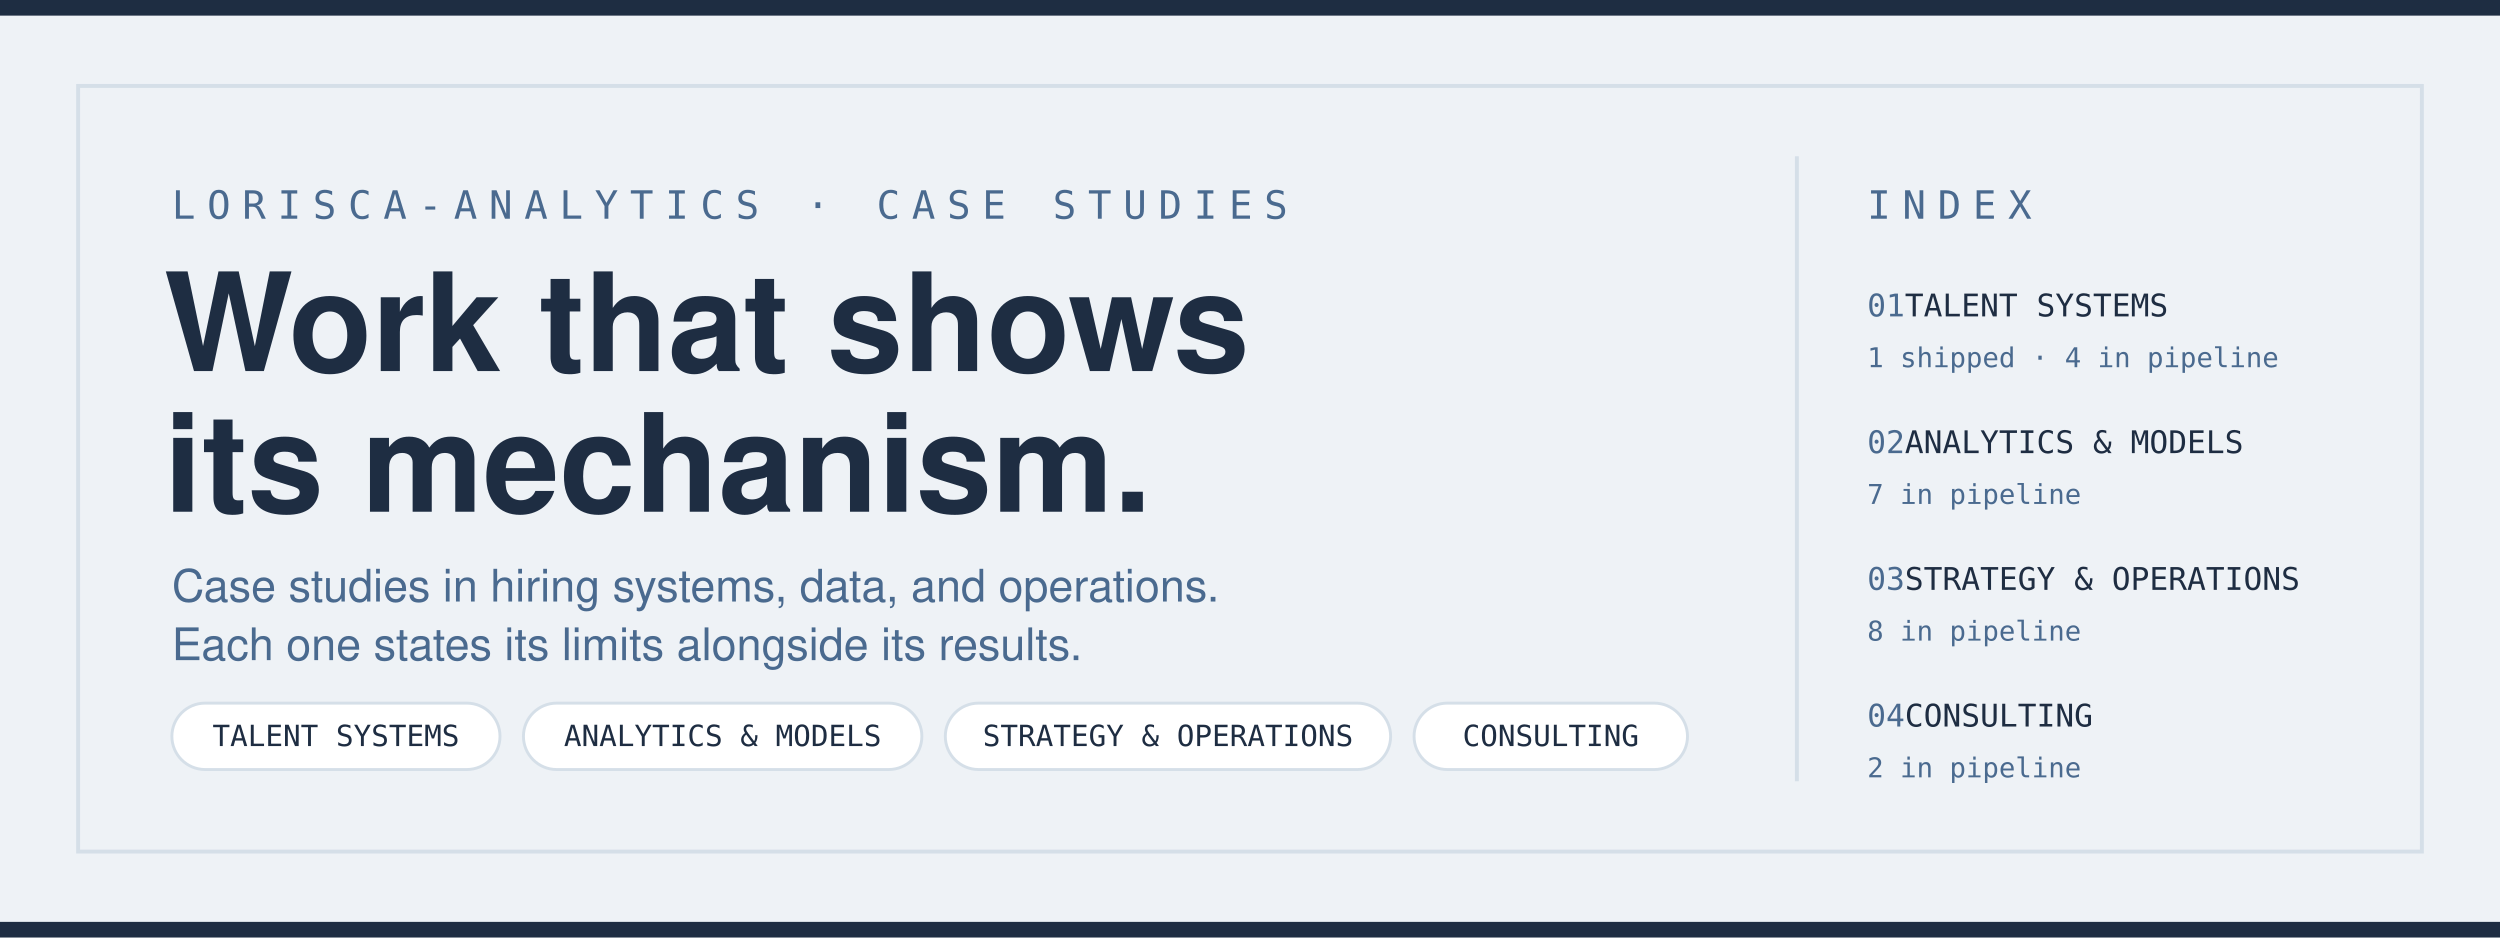
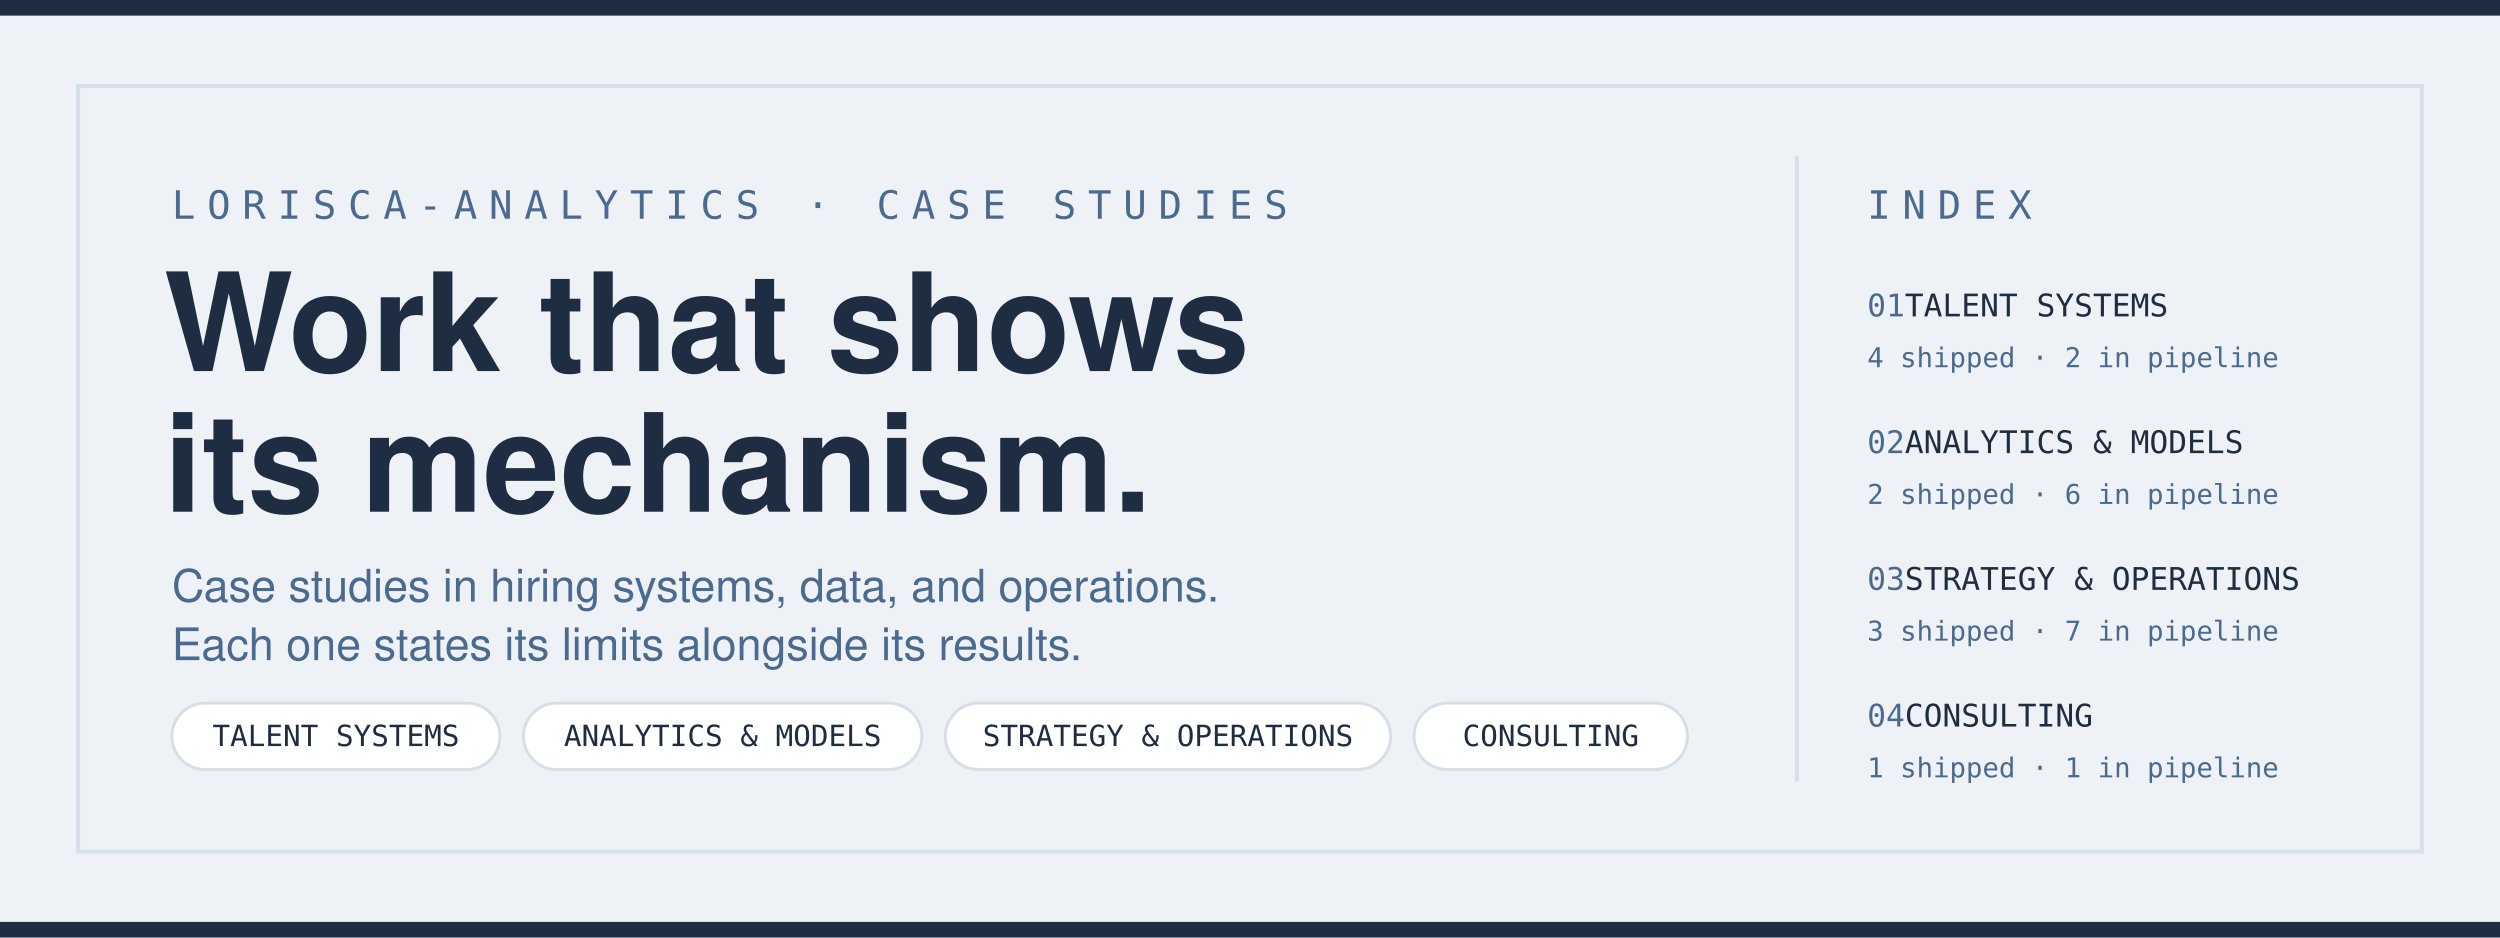
<svg xmlns="http://www.w3.org/2000/svg" width="1280" height="480" viewBox="0 0 1280 480" role="img" aria-label="Analytics Work — Work that shows its mechanism.">
  <rect width="1280" height="480" fill="#eef2f6" />
  <rect y="0" width="1280" height="8" fill="#1e2d42" />
  <rect y="472" width="1280" height="8" fill="#1e2d42" />
  <rect x="40" y="44" width="1200" height="392" fill="none" stroke="#d5dfe8" stroke-width="2" />
  <text x="88" y="112" font-family="ui-monospace, 'SF Mono', Menlo, Consolas, monospace" font-size="20" letter-spacing="6" fill="#4a6a8f">LORISCA-ANALYTICS · CASE STUDIES</text>
  <text x="84" y="190" font-family="-apple-system, 'Segoe UI', Helvetica, Arial, sans-serif" font-weight="800" font-size="70" fill="#1e2d42">Work that shows</text>
  <text x="84" y="262" font-family="-apple-system, 'Segoe UI', Helvetica, Arial, sans-serif" font-weight="800" font-size="70" fill="#1e2d42">its mechanism.</text>
  <text x="88" y="308" font-family="-apple-system, 'Segoe UI', Helvetica, Arial, sans-serif" font-size="23" fill="#4a6a8f">Case studies in hiring systems, data, and operations.</text>
  <text x="88" y="338" font-family="-apple-system, 'Segoe UI', Helvetica, Arial, sans-serif" font-size="23" fill="#4a6a8f">Each one states its limits alongside its results.</text>
  <g font-family="ui-monospace, 'SF Mono', Menlo, Consolas, monospace" font-size="15" fill="#1e2d42">
    <rect x="88" y="360" width="168" height="34" rx="17" fill="#ffffff" stroke="#d5dfe8" stroke-width="1.5" />
    <text x="172" y="382" text-anchor="middle">TALENT SYSTEMS</text>
    <rect x="268" y="360" width="204" height="34" rx="17" fill="#ffffff" stroke="#d5dfe8" stroke-width="1.5" />
    <text x="370" y="382" text-anchor="middle">ANALYTICS &amp; MODELS</text>
    <rect x="484" y="360" width="228" height="34" rx="17" fill="#ffffff" stroke="#d5dfe8" stroke-width="1.5" />
    <text x="598" y="382" text-anchor="middle">STRATEGY &amp; OPERATIONS</text>
    <rect x="724" y="360" width="140" height="34" rx="17" fill="#ffffff" stroke="#d5dfe8" stroke-width="1.5" />
    <text x="794" y="382" text-anchor="middle">CONSULTING</text>
  </g>
  <line x1="920" y1="80" x2="920" y2="400" stroke="#d5dfe8" stroke-width="2" />
  <text x="956" y="112" font-family="ui-monospace, 'SF Mono', Menlo, Consolas, monospace" font-size="20" letter-spacing="6" fill="#4a6a8f">INDEX</text>
  <g font-family="ui-monospace, 'SF Mono', Menlo, Consolas, monospace" font-size="16" fill="#1e2d42">
    <text x="956" y="162">
      <tspan fill="#4a6a8f">01  </tspan>TALENT SYSTEMS</text>
-     <text x="956" y="188" font-size="14" fill="#4a6a8f">1 shipped · 4 in pipeline</text>
+     <text x="956" y="188" font-size="14" fill="#4a6a8f">4 shipped · 2 in pipeline</text>
    <text x="956" y="232">
      <tspan fill="#4a6a8f">02  </tspan>ANALYTICS &amp; MODELS</text>
-     <text x="956" y="258" font-size="14" fill="#4a6a8f">7 in pipeline</text>
+     <text x="956" y="258" font-size="14" fill="#4a6a8f">2 shipped · 6 in pipeline</text>
    <text x="956" y="302">
      <tspan fill="#4a6a8f">03  </tspan>STRATEGY &amp; OPERATIONS</text>
-     <text x="956" y="328" font-size="14" fill="#4a6a8f">8 in pipeline</text>
+     <text x="956" y="328" font-size="14" fill="#4a6a8f">3 shipped · 7 in pipeline</text>
    <text x="956" y="372">
      <tspan fill="#4a6a8f">04  </tspan>CONSULTING</text>
-     <text x="956" y="398" font-size="14" fill="#4a6a8f">2 in pipeline</text>
+     <text x="956" y="398" font-size="14" fill="#4a6a8f">1 shipped · 1 in pipeline</text>
  </g>
</svg>
